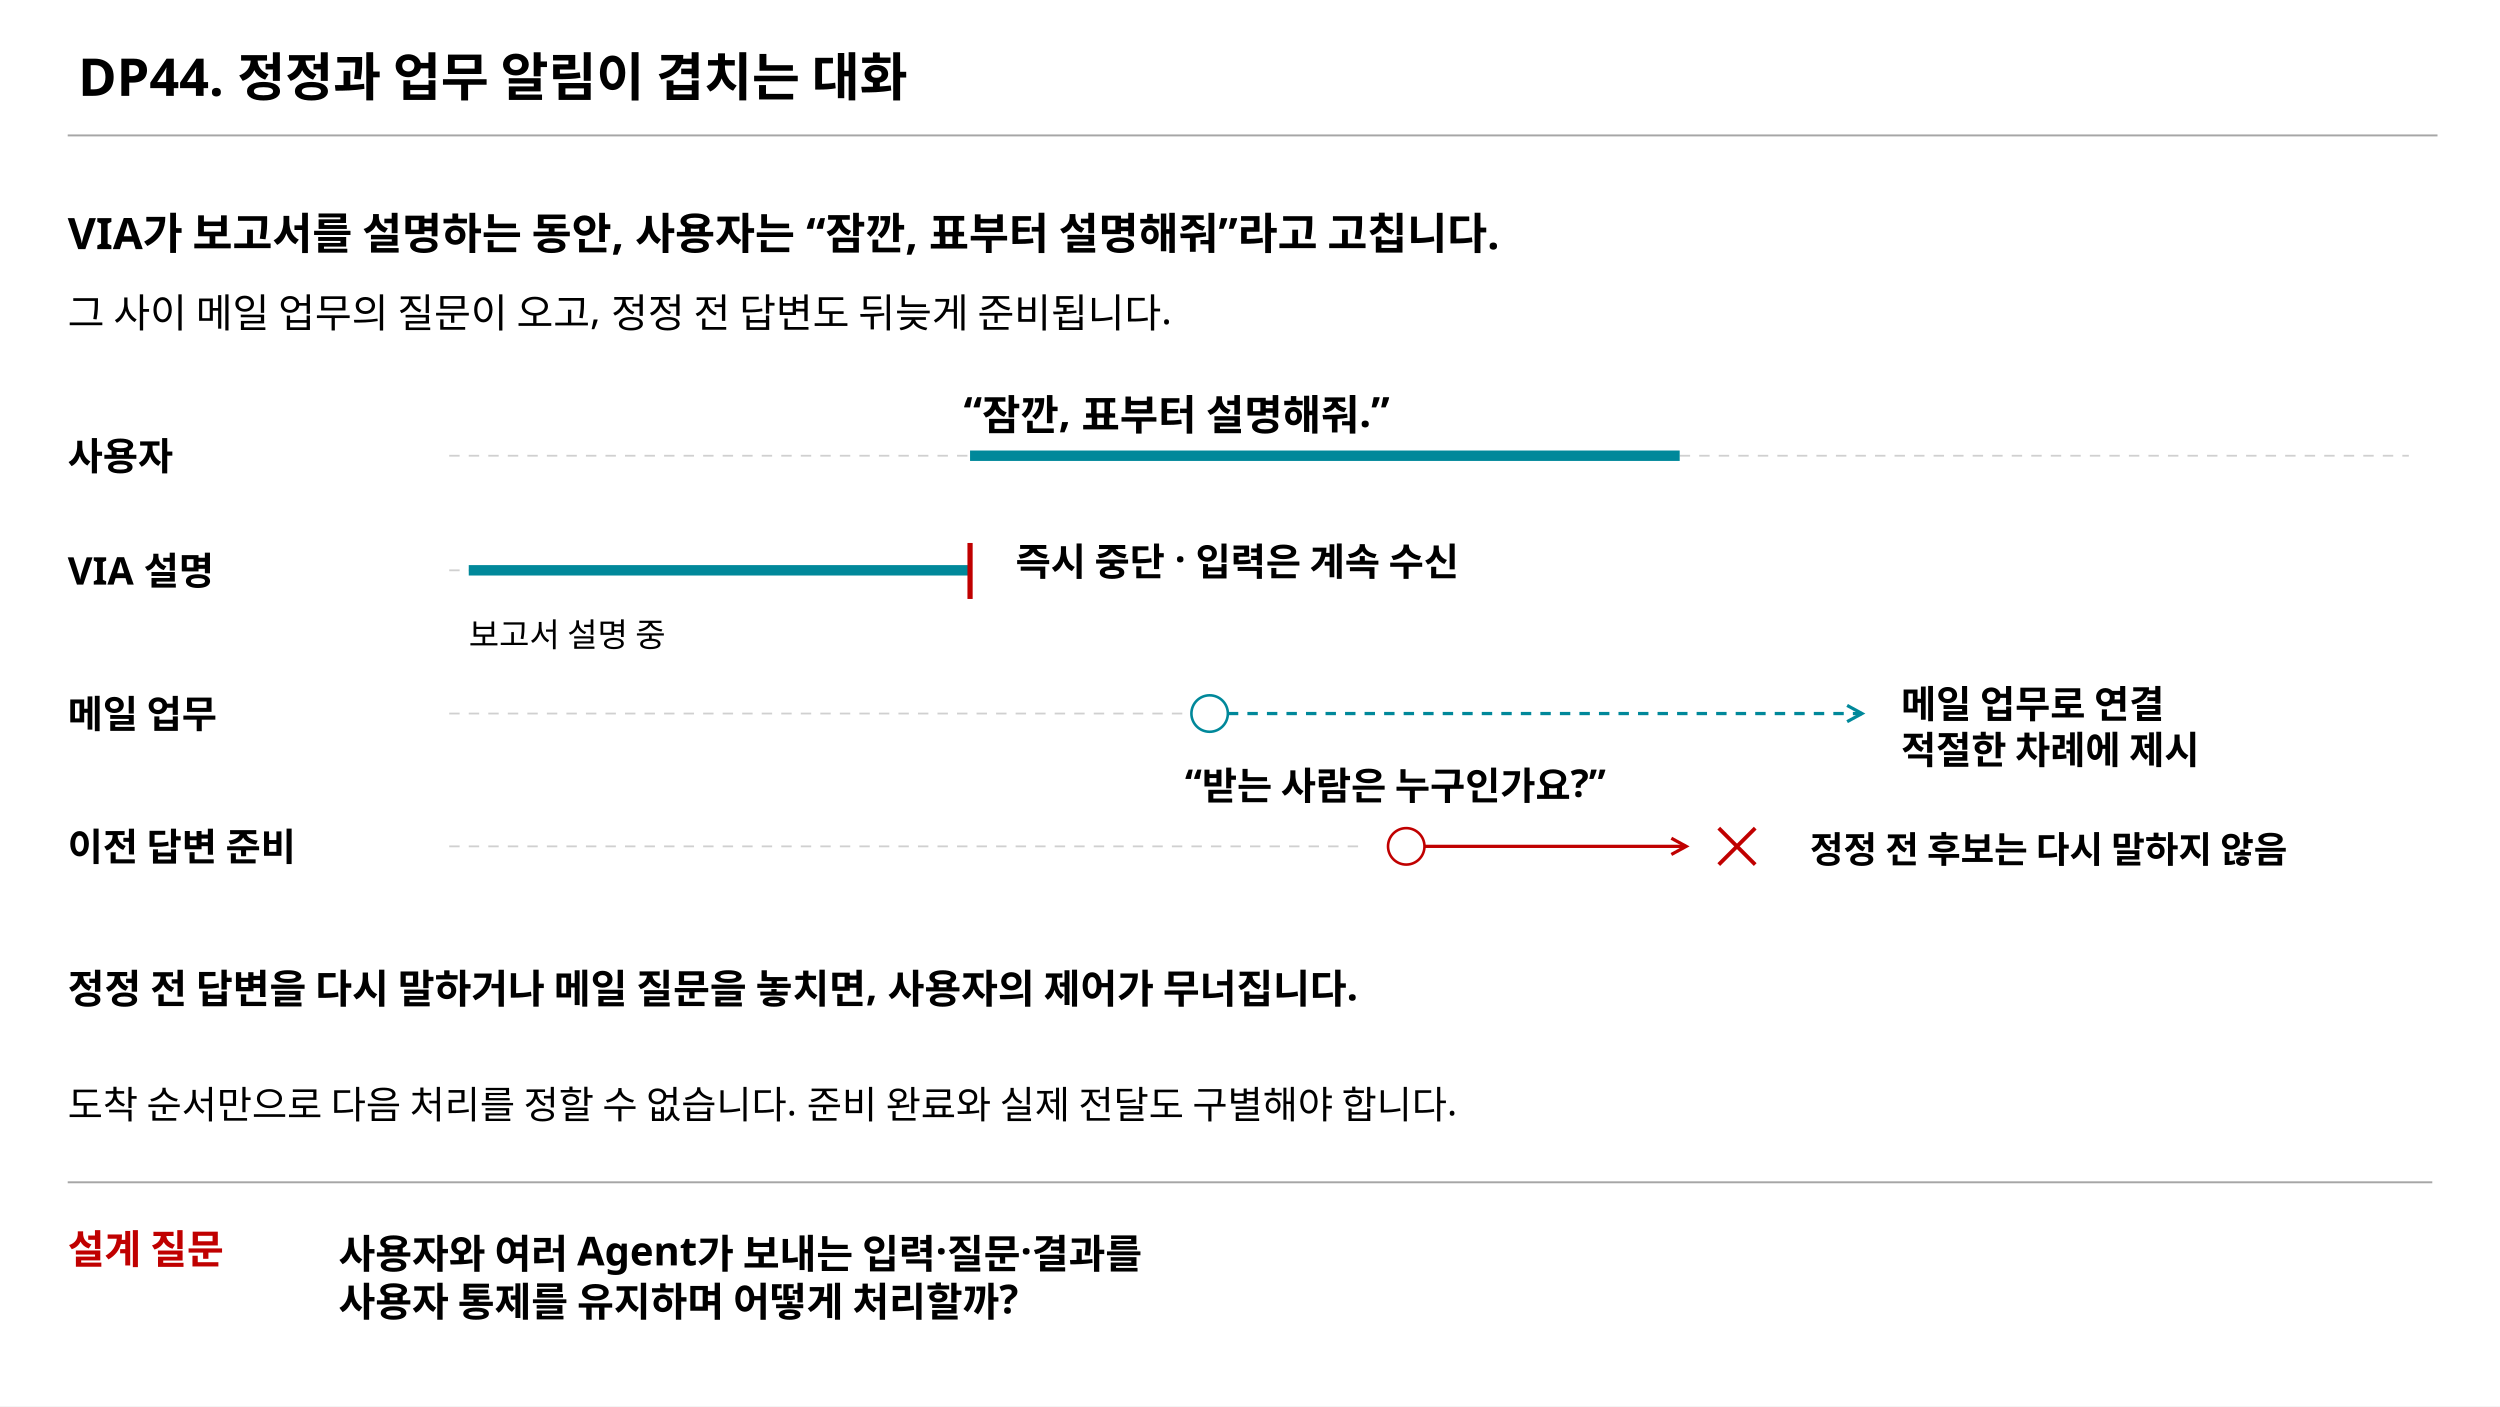
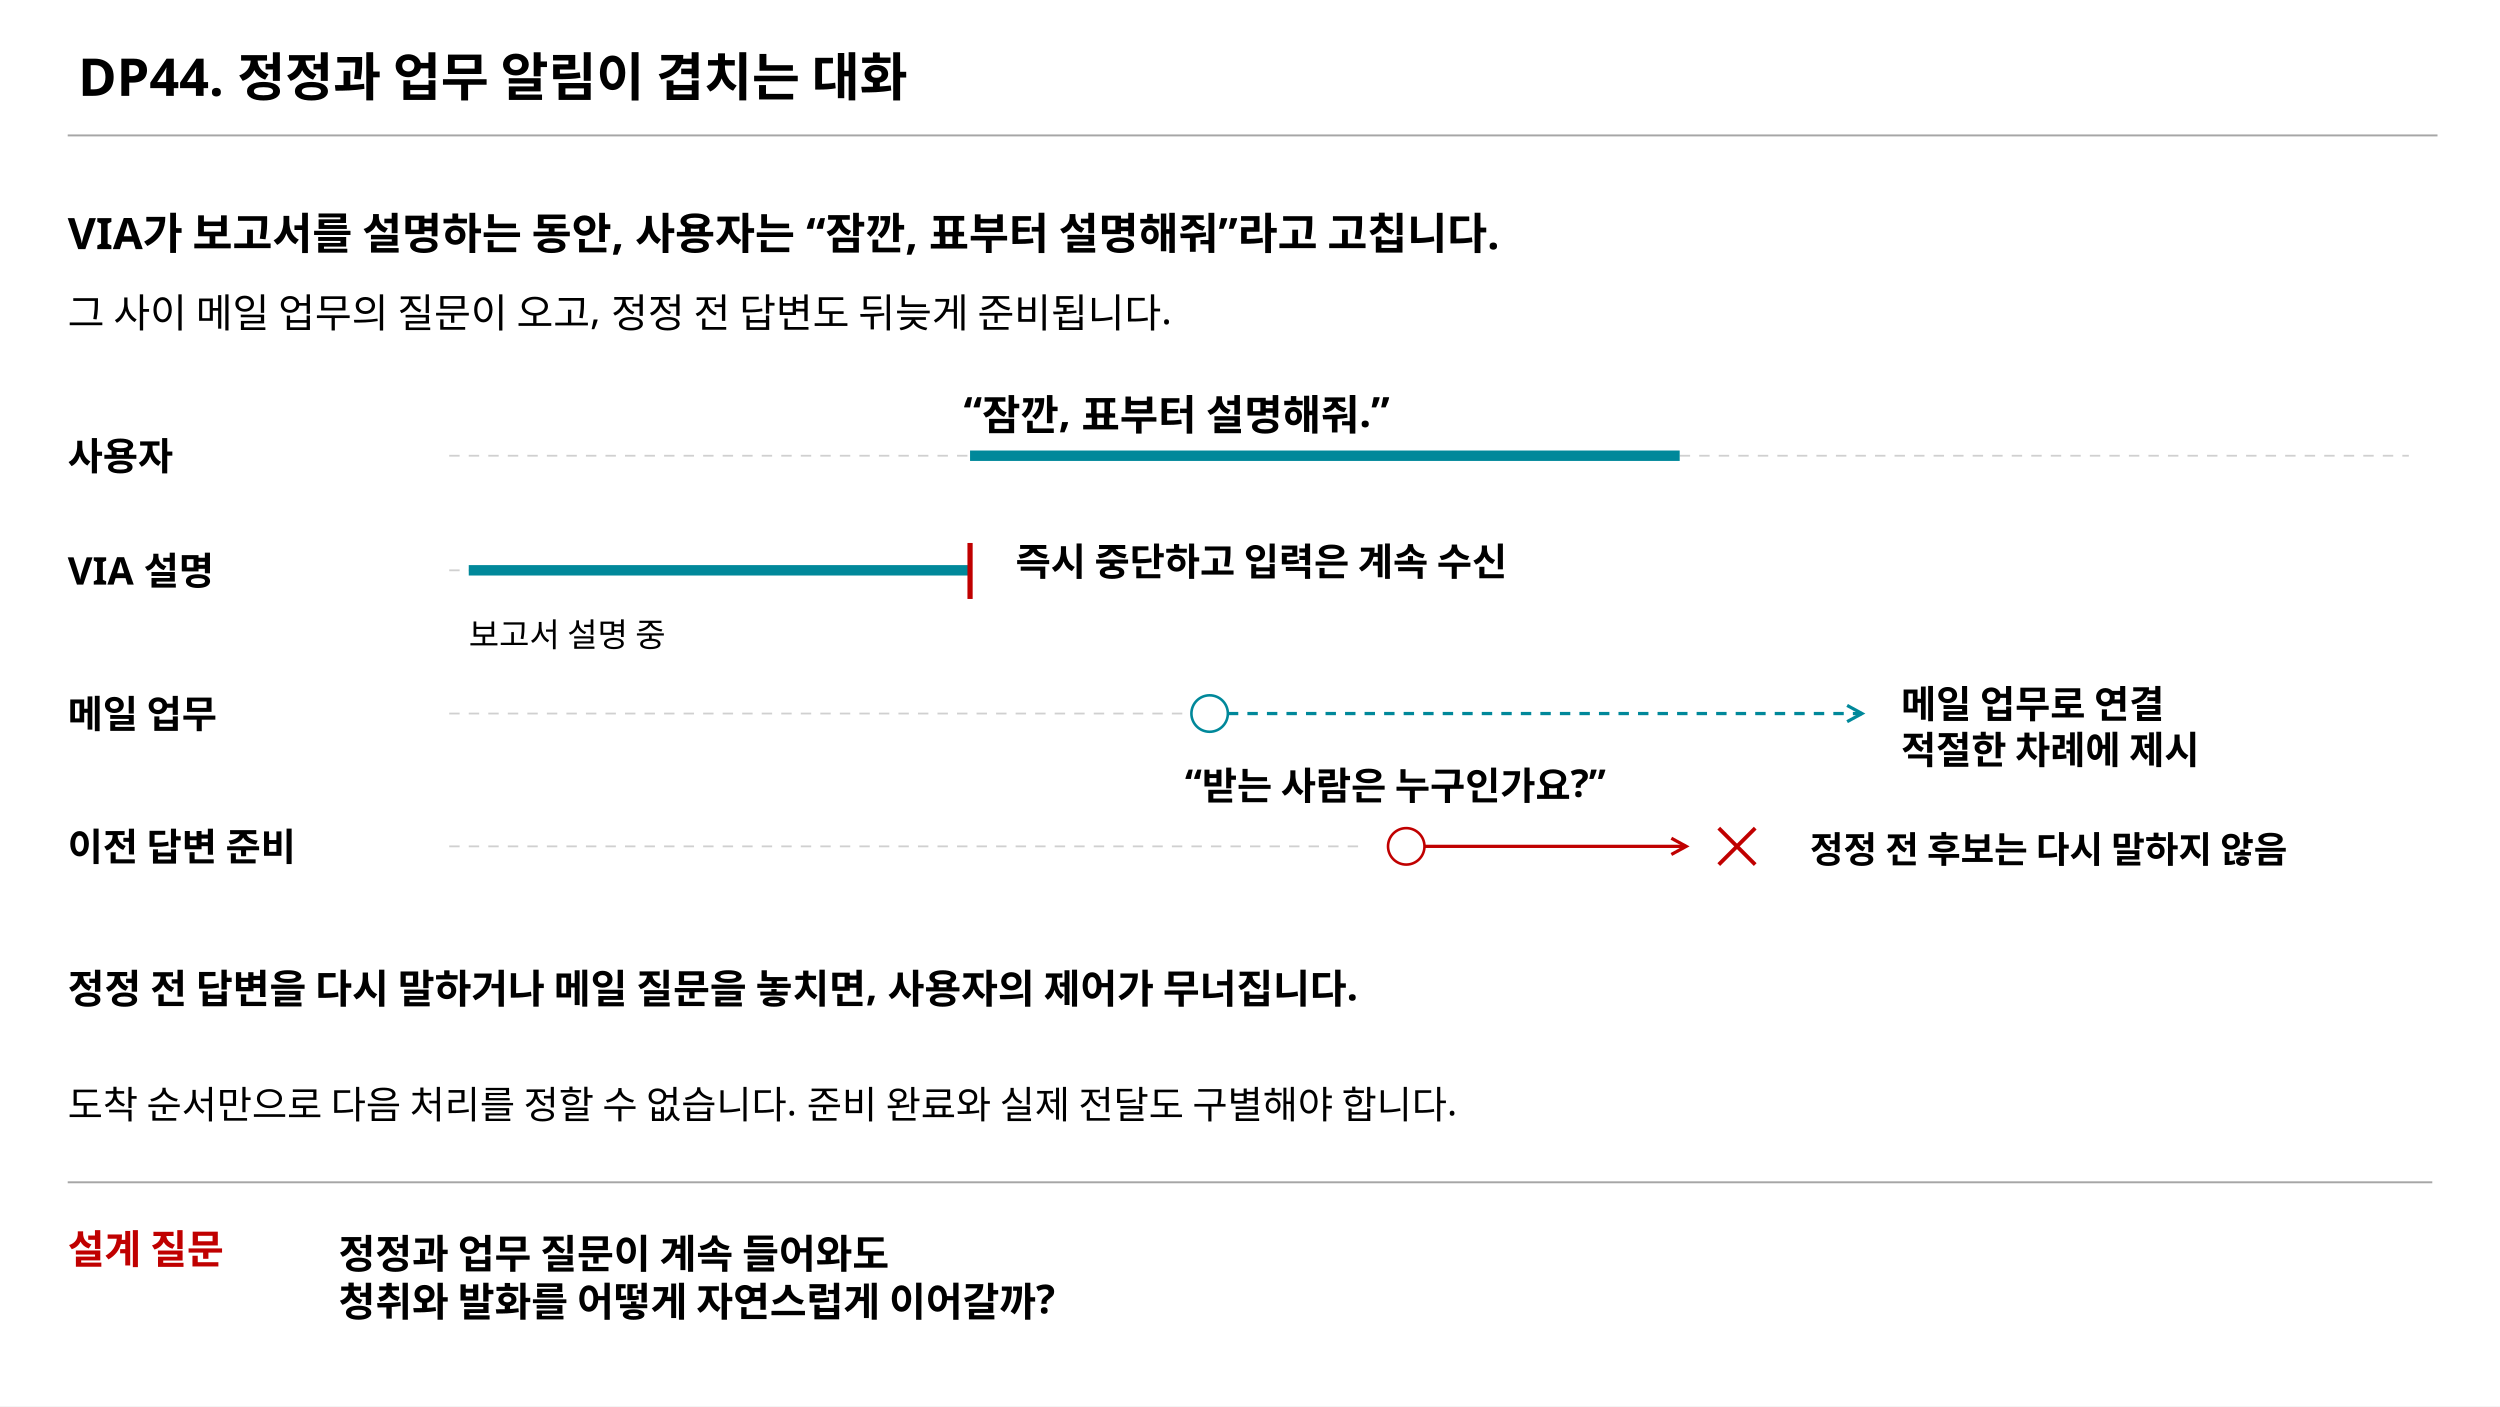
<svg xmlns="http://www.w3.org/2000/svg" width="1920" height="1080" viewBox="0 0 1920 1080">
  <rect width="1920" height="1080" fill="#FFFFFF" />
  <g font-family="Calibri, sans-serif">
    <text id="dp44-background-1-text-0" x="60" y="73.6" font-size="40.0" text-anchor="start" font-weight="700" fill="#000000" data-width="1040">DP44. 정정과 업무 알림이 겹치는 대화</text>
    <polyline id="dp44-background-2" points="52,104 1872,104" fill="none" stroke="#A6A6A6" stroke-width="1.5" />
    <polyline id="dp44-background-3" points="52,908 1868,908" fill="none" stroke="#A6A6A6" stroke-width="1.5" />
    <text id="dp44-background-4-text-0" x="52" y="970.427" font-size="30.667" text-anchor="start" font-weight="700" fill="#C00000" data-width="180">설계 질문</text>
-     <text id="dp44-background-5-text-0" x="260" y="974.027" font-size="30.667" text-anchor="start" font-weight="700" fill="#000000" data-width="1608">사용자와 여러 Agent가 보내는 입력·질문·결과를</text>
-     <text id="dp44-background-5-text-1" x="260" y="1010.827" font-size="30.667" text-anchor="start" font-weight="700" fill="#000000" data-width="1608">사용자 통제를 유지하며 어떻게 처리할까?</text>
+     <text id="dp44-background-5-text-0" x="260" y="974.027" font-size="30.667" text-anchor="start" font-weight="700" fill="#000000" data-width="1608">정정과 업무 질문이 계속 들어와도</text>
+     <text id="dp44-background-5-text-1" x="260" y="1010.827" font-size="30.667" text-anchor="start" font-weight="700" fill="#000000" data-width="1608">청취와 발화를 어떻게 자연스럽게 이어갈까?</text>
    <text id="dp44-background-6-text-0" x="52" y="191.333" font-size="33.333" text-anchor="start" font-weight="700" fill="#000000" data-width="1816">VIA가 보고서를 설명하는 동안, 사용자는 “잠깐, 표부터 설명해줘”라고 고칩니다.</text>
    <text id="dp44-background-7-text-0" x="52" y="251.427" font-size="30.667" text-anchor="start" font-weight="400" fill="#000000" data-width="1816">그 사이 메일 업무의 질문이 오고, 정정 전 답변도 뒤늦게 준비됩니다.</text>
    <text id="dp44-background-8-text-0" x="52" y="360.973" font-size="29.333" text-anchor="start" font-weight="700" fill="#000000" data-width="280">사용자</text>
    <polyline id="dp44-background-9" points="345,350 1850,350" fill="none" stroke="#D0D0D0" stroke-width="1.4" stroke-dasharray="8 7" />
    <text id="dp44-background-10-text-0" x="52" y="448.973" font-size="29.333" text-anchor="start" font-weight="700" fill="#000000" data-width="280">VIA 설명</text>
    <polyline id="dp44-background-11" points="345,438 730,438" fill="none" stroke="#D0D0D0" stroke-width="1.4" stroke-dasharray="8 7" />
    <text id="dp44-background-12-text-0" x="52" y="558.973" font-size="29.333" text-anchor="start" font-weight="700" fill="#000000" data-width="280">메일 업무</text>
    <polyline id="dp44-background-13" points="345,548 910,548" fill="none" stroke="#D0D0D0" stroke-width="1.4" stroke-dasharray="8 7" />
    <text id="dp44-background-14-text-0" x="52" y="660.973" font-size="29.333" text-anchor="start" font-weight="700" fill="#000000" data-width="280">이전 답변 준비</text>
    <polyline id="dp44-background-15" points="345,650 1050,650" fill="none" stroke="#D0D0D0" stroke-width="1.4" stroke-dasharray="8 7" />
    <text id="dp44-background-16-text-0" x="740" y="327.88" font-size="32.0" text-anchor="start" font-weight="700" fill="#000000" data-width="710">“잠깐, 표부터 설명해줘.”</text>
    <polyline id="dp44-background-17" points="745,350 1290,350" fill="none" stroke="#00889A" stroke-width="8" />
    <polyline id="dp44-background-18" points="360,438 745,438" fill="none" stroke="#00889A" stroke-width="8" />
    <polyline id="dp44-background-19" points="745,417 745,460" fill="none" stroke="#C00000" stroke-width="4" />
-     <text id="dp44-background-20-text-0" x="780" y="441.973" font-size="29.333" text-anchor="start" font-weight="700" fill="#000000" data-width="1050">즉시 중단 · 입력은 계속 수신</text>
+     <text id="dp44-background-20-text-0" x="780" y="441.973" font-size="29.333" text-anchor="start" font-weight="700" fill="#000000" data-width="1050">즉시 중단하고 입력은 계속 수신</text>
    <text id="dp44-background-21-text-0" x="360" y="496.613" font-size="25.333" text-anchor="start" font-weight="400" fill="#000000" data-width="350">보고서 설명 중</text>
    <ellipse cx="929.0" cy="548.0" rx="14.0" ry="14.0" fill="#FFFFFF" stroke="#00889A" stroke-width="2" />
    <text id="dp44-background-22-text-0" x="929.0" y="557.52" font-size="28.0" text-anchor="middle" font-weight="400" fill="#000000" data-width="28" />
    <text id="dp44-background-23-text-0" x="910" y="611.973" font-size="29.333" text-anchor="start" font-weight="700" fill="#000000" data-width="620">“받는 사람은 누구인가요?”</text>
    <polyline id="dp44-background-24" points="943,548 1430,548" fill="none" stroke="#00889A" stroke-width="2.5" stroke-dasharray="8 7" />
    <polyline points="1418.591,554.233 1430,548 1418.591,541.767" fill="none" stroke="#00889A" stroke-width="2.5" />
    <text id="dp44-background-25-text-0" x="1460" y="551.373" font-size="29.333" text-anchor="start" font-weight="700" fill="#000000" data-width="390">메일 업무로 연결</text>
    <text id="dp44-background-25-text-1" x="1460" y="586.573" font-size="29.333" text-anchor="start" font-weight="700" fill="#000000" data-width="390">적절한 차례에 제시</text>
    <ellipse cx="1080.0" cy="650.0" rx="14.0" ry="14.0" fill="#FFFFFF" stroke="#C00000" stroke-width="2" />
    <text id="dp44-background-26-text-0" x="1080.0" y="659.52" font-size="28.0" text-anchor="middle" font-weight="400" fill="#000000" data-width="28" />
    <polyline id="dp44-background-27" points="1094,650 1295,650" fill="none" stroke="#C00000" stroke-width="2.5" />
    <polyline points="1283.591,656.233 1295,650 1283.591,643.767" fill="none" stroke="#C00000" stroke-width="2.5" />
    <polyline id="dp44-background-28" points="1320,636 1348,664" fill="none" stroke="#C00000" stroke-width="3" />
    <polyline id="dp44-background-29" points="1348,636 1320,664" fill="none" stroke="#C00000" stroke-width="3" />
    <text id="dp44-background-30-text-0" x="1390" y="662.52" font-size="28.0" text-anchor="start" font-weight="700" fill="#000000" data-width="460">정정 전 후보는 다시 말하지 않음</text>
    <text id="dp44-background-31-text-0" x="52" y="770.427" font-size="30.667" text-anchor="start" font-weight="700" fill="#000000" data-width="1816">정정 전 답변을 다시 말하거나 메일 질문을 놓치면, 사용자의 제어가 무너집니다.</text>
    <text id="dp44-background-32-text-0" x="52" y="858.973" font-size="29.333" text-anchor="start" font-weight="400" fill="#000000" data-width="1816">도착 순서만으로 다음 처리를 정할 수 없습니다. 준비 완료와 실제 전달도 구별해야 합니다.</text>
  </g>
</svg>
